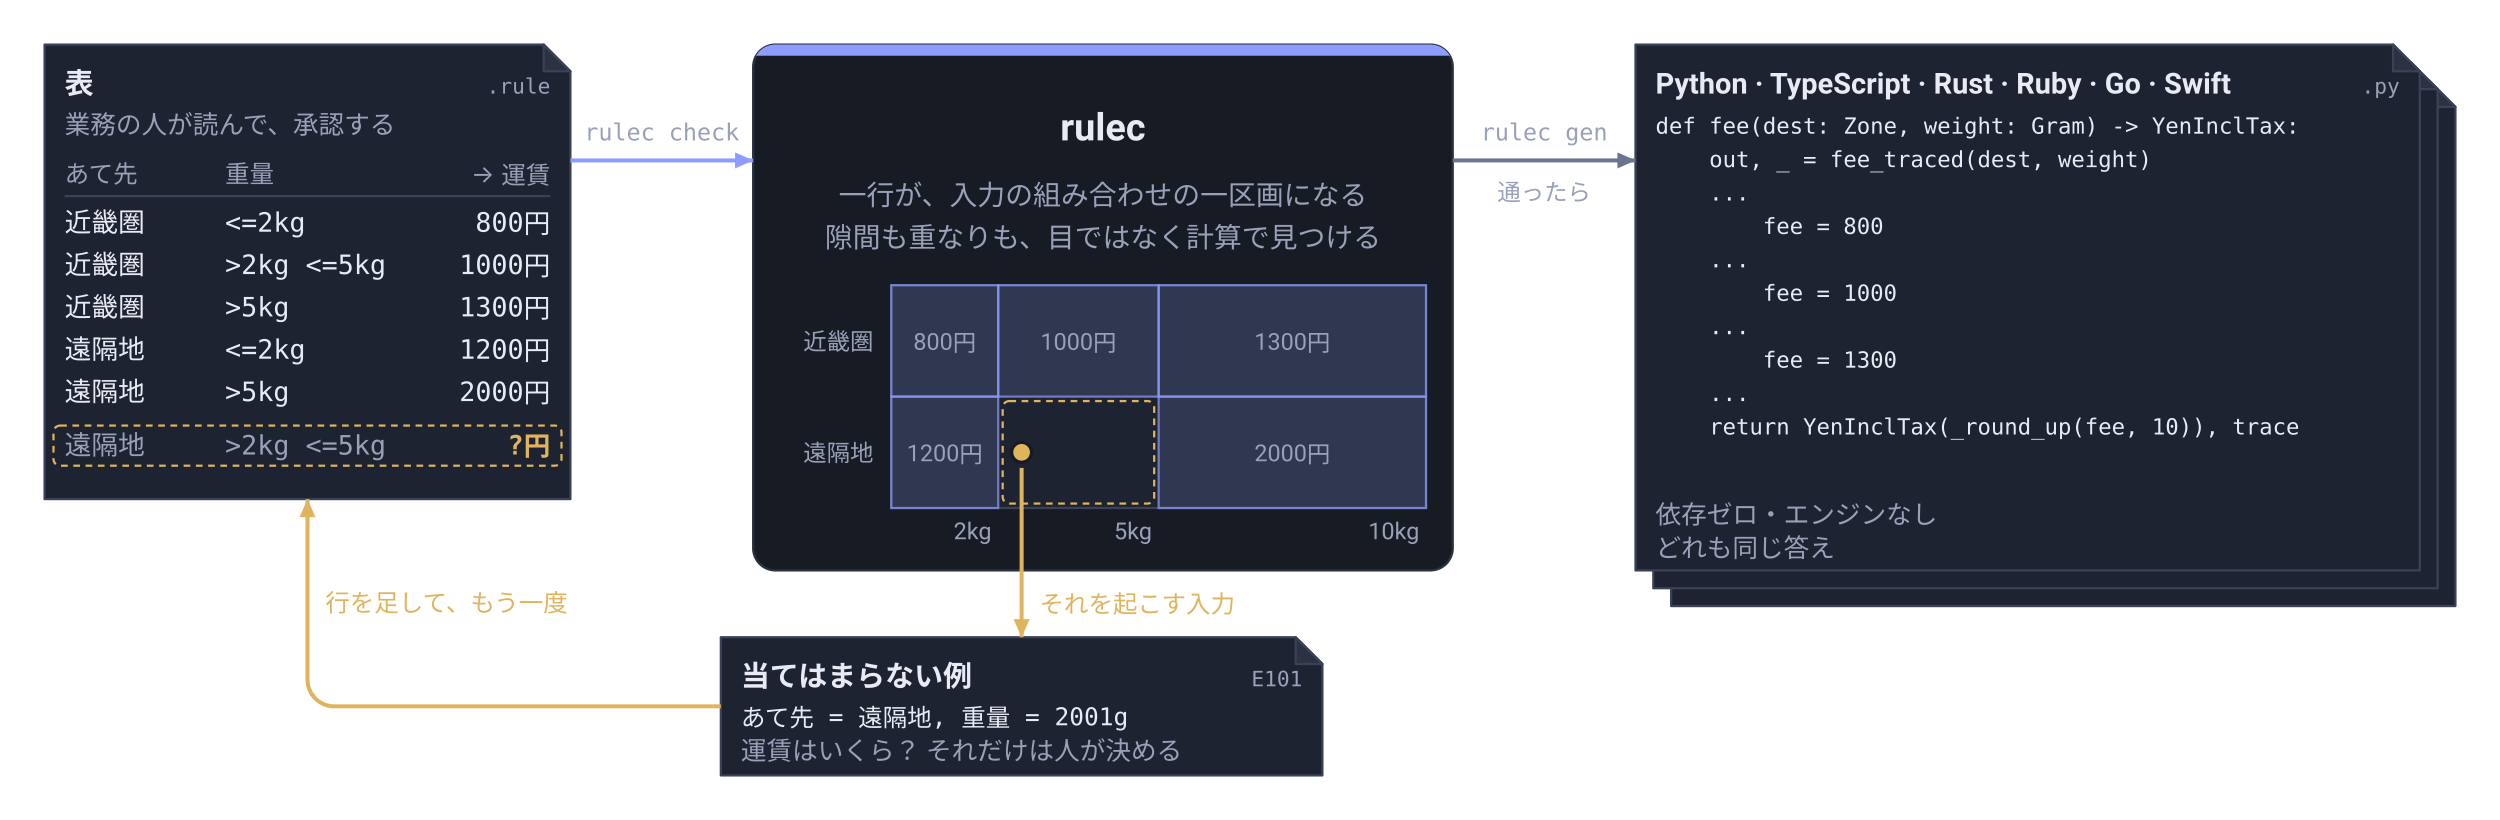
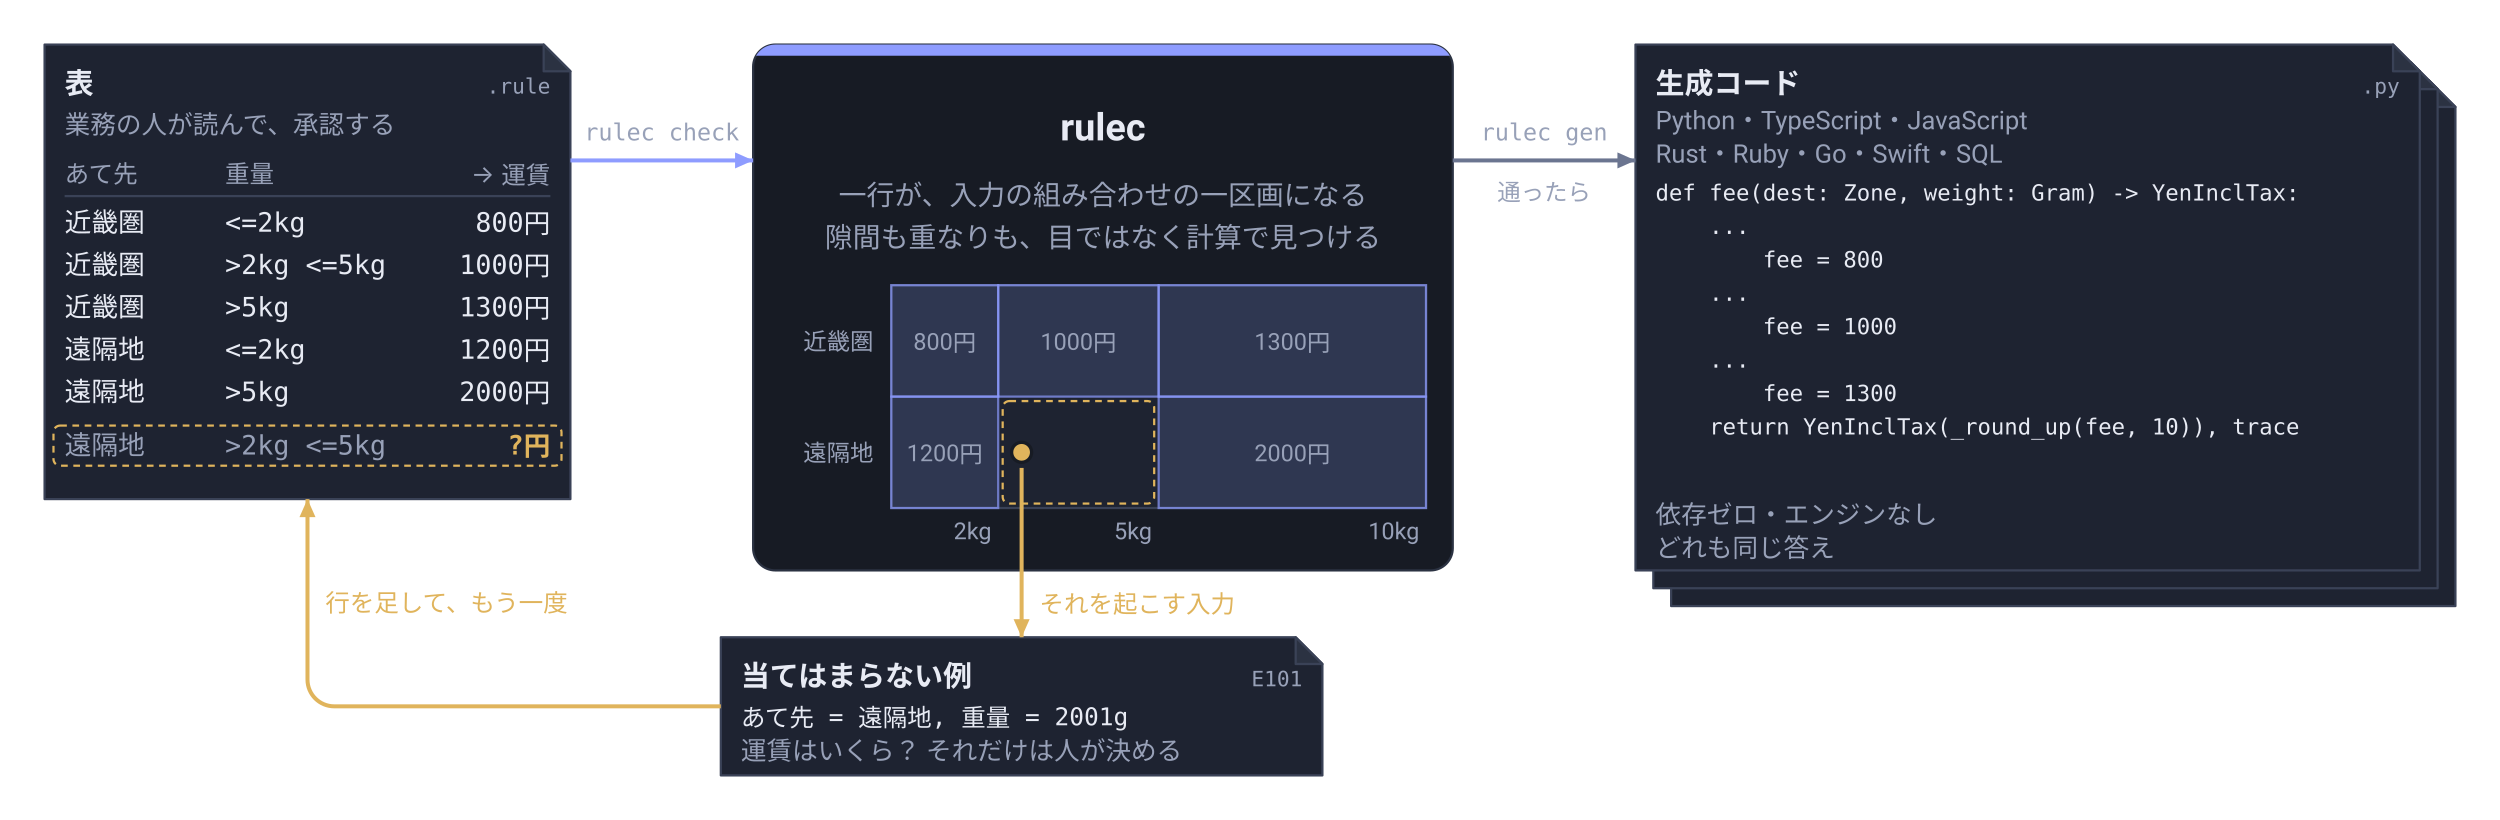
<svg xmlns="http://www.w3.org/2000/svg" viewBox="0 0 1122 368" role="img" aria-label="表を書く。rulec は一行を入力の組み合わせの一区画にして並べ、隙間も重なりも無いことを計算で証明する。抜けがあれば、それを起こす入力（あて先 = 遠隔地, 重量 = 2001g）が返ってきて、行を足してもう一度。運賃がいくらかだけは人が決める。証明できた表からだけ、依存ゼロの Python・TypeScript・JavaScript・Rust・Ruby・Go・Swift・SQL が出る。" font-family="-apple-system, BlinkMacSystemFont, &quot;Hiragino Sans&quot;, &quot;Noto Sans JP&quot;, &quot;Yu Gothic&quot;, Meiryo, &quot;Segoe UI&quot;, Roboto, sans-serif">
  <defs>
    <marker id="head-neutral" viewBox="0 0 10 10" refX="9" refY="5" markerWidth="9" markerHeight="9" markerUnits="userSpaceOnUse" orient="auto">
      <path d="M0,1 L9,5 L0,9 Z" fill="#6b7590" />
    </marker>
    <marker id="head-accent" viewBox="0 0 10 10" refX="9" refY="5" markerWidth="9" markerHeight="9" markerUnits="userSpaceOnUse" orient="auto">
      <path d="M0,1 L9,5 L0,9 Z" fill="#8e9cff" />
    </marker>
    <marker id="head-human" viewBox="0 0 10 10" refX="9" refY="5" markerWidth="9" markerHeight="9" markerUnits="userSpaceOnUse" orient="auto">
      <path d="M0,1 L9,5 L0,9 Z" fill="#e0b45c" />
    </marker>
  </defs>
  <path d="M20,20 H244 L256,32 V224 H20 Z" fill="#1e2331" stroke="#3a4257" stroke-linejoin="round" />
  <path d="M244,20 V32 H256 Z" fill="#2b3242" stroke="#3a4257" stroke-linejoin="round" />
  <text x="29" y="42" font-size="13" font-weight="600" text-anchor="start" fill="#e8ebf4">表</text>
  <text x="247" y="42" font-size="9.5" font-weight="400" text-anchor="end" fill="#98a1b8" font-family="ui-monospace, SFMono-Regular, Menlo, Consolas, monospace">.rule</text>
  <text x="29" y="60" font-size="11.5" font-weight="400" text-anchor="start" fill="#98a1b8">業務の人が読んで、承認する</text>
  <text x="29" y="82" font-size="11" font-weight="400" text-anchor="start" fill="#98a1b8">あて先</text>
  <text x="101" y="82" font-size="11" font-weight="400" text-anchor="start" fill="#98a1b8">重量</text>
  <text x="247" y="82" font-size="11" font-weight="400" text-anchor="end" fill="#98a1b8">→ 運賃</text>
  <line x1="29" y1="88" x2="247" y2="88" stroke="#3a4257" />
  <text x="29" y="104" font-size="12" font-weight="400" text-anchor="start" fill="#e8ebf4" font-family="ui-monospace, SFMono-Regular, Menlo, Consolas, monospace">近畿圏</text>
  <text x="101" y="104" font-size="12" font-weight="400" text-anchor="start" fill="#e8ebf4" font-family="ui-monospace, SFMono-Regular, Menlo, Consolas, monospace">&lt;=2kg</text>
  <text x="247" y="104" font-size="12" font-weight="400" text-anchor="end" fill="#e8ebf4" font-family="ui-monospace, SFMono-Regular, Menlo, Consolas, monospace">800円</text>
  <text x="29" y="123" font-size="12" font-weight="400" text-anchor="start" fill="#e8ebf4" font-family="ui-monospace, SFMono-Regular, Menlo, Consolas, monospace">近畿圏</text>
  <text x="101" y="123" font-size="12" font-weight="400" text-anchor="start" fill="#e8ebf4" font-family="ui-monospace, SFMono-Regular, Menlo, Consolas, monospace">&gt;2kg &lt;=5kg</text>
  <text x="247" y="123" font-size="12" font-weight="400" text-anchor="end" fill="#e8ebf4" font-family="ui-monospace, SFMono-Regular, Menlo, Consolas, monospace">1000円</text>
  <text x="29" y="142" font-size="12" font-weight="400" text-anchor="start" fill="#e8ebf4" font-family="ui-monospace, SFMono-Regular, Menlo, Consolas, monospace">近畿圏</text>
  <text x="101" y="142" font-size="12" font-weight="400" text-anchor="start" fill="#e8ebf4" font-family="ui-monospace, SFMono-Regular, Menlo, Consolas, monospace">&gt;5kg</text>
  <text x="247" y="142" font-size="12" font-weight="400" text-anchor="end" fill="#e8ebf4" font-family="ui-monospace, SFMono-Regular, Menlo, Consolas, monospace">1300円</text>
  <text x="29" y="161" font-size="12" font-weight="400" text-anchor="start" fill="#e8ebf4" font-family="ui-monospace, SFMono-Regular, Menlo, Consolas, monospace">遠隔地</text>
  <text x="101" y="161" font-size="12" font-weight="400" text-anchor="start" fill="#e8ebf4" font-family="ui-monospace, SFMono-Regular, Menlo, Consolas, monospace">&lt;=2kg</text>
  <text x="247" y="161" font-size="12" font-weight="400" text-anchor="end" fill="#e8ebf4" font-family="ui-monospace, SFMono-Regular, Menlo, Consolas, monospace">1200円</text>
  <text x="29" y="180" font-size="12" font-weight="400" text-anchor="start" fill="#e8ebf4" font-family="ui-monospace, SFMono-Regular, Menlo, Consolas, monospace">遠隔地</text>
  <text x="101" y="180" font-size="12" font-weight="400" text-anchor="start" fill="#e8ebf4" font-family="ui-monospace, SFMono-Regular, Menlo, Consolas, monospace">&gt;5kg</text>
  <text x="247" y="180" font-size="12" font-weight="400" text-anchor="end" fill="#e8ebf4" font-family="ui-monospace, SFMono-Regular, Menlo, Consolas, monospace">2000円</text>
  <rect x="24" y="191" width="228" height="18" rx="3" fill="none" stroke="#e0b45c" stroke-width="1" stroke-dasharray="3 2.5" />
  <text x="29" y="204" font-size="12" font-weight="400" text-anchor="start" fill="#98a1b8" font-family="ui-monospace, SFMono-Regular, Menlo, Consolas, monospace">遠隔地</text>
  <text x="101" y="204" font-size="12" font-weight="400" text-anchor="start" fill="#98a1b8" font-family="ui-monospace, SFMono-Regular, Menlo, Consolas, monospace">&gt;2kg &lt;=5kg</text>
  <text x="247" y="204" font-size="12" font-weight="600" text-anchor="end" fill="#e0b45c" font-family="ui-monospace, SFMono-Regular, Menlo, Consolas, monospace">?円</text>
  <clipPath id="clip-rulec">
    <rect x="338" y="20" width="314" height="236" rx="10" />
  </clipPath>
  <rect x="338" y="20" width="314" height="236" rx="10" fill="#171b24" stroke="#2b3242" />
  <rect x="338" y="20" width="314" height="5" fill="#8e9cff" clip-path="url(#clip-rulec)" />
  <text x="495.0" y="63" font-size="17" font-weight="700" text-anchor="middle" fill="#e8ebf4">rulec</text>
  <text x="495.0" y="92" font-size="12.5" font-weight="400" text-anchor="middle" fill="#98a1b8">一行が、入力の組み合わせの一区画になる</text>
  <text x="495.0" y="111" font-size="12.5" font-weight="400" text-anchor="middle" fill="#98a1b8">隙間も重なりも、目ではなく計算で見つける</text>
  <rect x="400" y="128" width="240" height="100" fill="#1e2331" stroke="#3a4257" />
  <rect x="400.0" y="128.0" width="48.0" height="50.0" fill="#8e9cff" fill-opacity="0.16" stroke="#8e9cff" stroke-opacity="0.7" />
  <text x="424.0" y="157.0" font-size="10.5" font-weight="400" text-anchor="middle" fill="#98a1b8">800円</text>
  <rect x="448.0" y="128.0" width="72.0" height="50.0" fill="#8e9cff" fill-opacity="0.16" stroke="#8e9cff" stroke-opacity="0.7" />
  <text x="484.0" y="157.0" font-size="10.5" font-weight="400" text-anchor="middle" fill="#98a1b8">1000円</text>
  <rect x="520.0" y="128.0" width="120.0" height="50.0" fill="#8e9cff" fill-opacity="0.16" stroke="#8e9cff" stroke-opacity="0.7" />
  <text x="580.0" y="157.0" font-size="10.5" font-weight="400" text-anchor="middle" fill="#98a1b8">1300円</text>
  <rect x="400.0" y="178.0" width="48.0" height="50.0" fill="#8e9cff" fill-opacity="0.16" stroke="#8e9cff" stroke-opacity="0.7" />
  <text x="424.0" y="207.0" font-size="10.5" font-weight="400" text-anchor="middle" fill="#98a1b8">1200円</text>
  <rect x="520.0" y="178.0" width="120.0" height="50.0" fill="#8e9cff" fill-opacity="0.16" stroke="#8e9cff" stroke-opacity="0.7" />
  <text x="580.0" y="207.0" font-size="10.5" font-weight="400" text-anchor="middle" fill="#98a1b8">2000円</text>
  <rect x="450.0" y="180.0" width="68.0" height="46.0" rx="3" fill="none" stroke="#e0b45c" stroke-width="1" stroke-dasharray="3 2.5" />
  <text x="392" y="157.0" font-size="10.5" font-weight="400" text-anchor="end" fill="#98a1b8">近畿圏</text>
  <text x="392" y="207.0" font-size="10.5" font-weight="400" text-anchor="end" fill="#98a1b8">遠隔地</text>
  <text x="445.0" y="242" font-size="10.5" font-weight="400" text-anchor="end" fill="#98a1b8">2kg</text>
  <text x="517.0" y="242" font-size="10.5" font-weight="400" text-anchor="end" fill="#98a1b8">5kg</text>
  <text x="637.0" y="242" font-size="10.5" font-weight="400" text-anchor="end" fill="#98a1b8">10kg</text>
  <circle cx="458.5" cy="203.0" r="4.5" fill="#e0b45c" stroke="#171b24" stroke-width="1.5" />
  <path d="M750,36 H1090 L1102,48 V272 H750 Z" fill="#1e2331" stroke="#3a4257" stroke-linejoin="round" />
  <path d="M1090,36 V48 H1102 Z" fill="#2b3242" stroke="#3a4257" stroke-linejoin="round" />
  <path d="M742,28 H1082 L1094,40 V264 H742 Z" fill="#1e2331" stroke="#3a4257" stroke-linejoin="round" />
  <path d="M1082,28 V40 H1094 Z" fill="#2b3242" stroke="#3a4257" stroke-linejoin="round" />
  <path d="M734,20 H1074 L1086,32 V256 H734 Z" fill="#1e2331" stroke="#3a4257" stroke-linejoin="round" />
  <path d="M1074,20 V32 H1086 Z" fill="#2b3242" stroke="#3a4257" stroke-linejoin="round" />
-   <text x="743" y="42" font-size="13" font-weight="600" text-anchor="start" fill="#e8ebf4">Python · TypeScript · Rust · Ruby · Go · Swift</text>
+   <text x="743" y="42" font-size="13" font-weight="600" text-anchor="start" fill="#e8ebf4">生成コード</text>
  <text x="1077" y="42" font-size="9.5" font-weight="400" text-anchor="end" fill="#98a1b8" font-family="ui-monospace, SFMono-Regular, Menlo, Consolas, monospace">.py</text>
-   <text x="743" y="60" font-size="10" font-weight="400" text-anchor="start" fill="#e8ebf4" font-family="ui-monospace, SFMono-Regular, Menlo, Consolas, monospace" xml:space="preserve" style="white-space:pre">def fee(dest: Zone, weight: Gram) -&gt; YenInclTax:</text>
-   <text x="743" y="75" font-size="10" font-weight="400" text-anchor="start" fill="#e8ebf4" font-family="ui-monospace, SFMono-Regular, Menlo, Consolas, monospace" xml:space="preserve" style="white-space:pre">    out, _ = fee_traced(dest, weight)</text>
-   <text x="743" y="90" font-size="10" font-weight="400" text-anchor="start" fill="#e8ebf4" font-family="ui-monospace, SFMono-Regular, Menlo, Consolas, monospace" xml:space="preserve" style="white-space:pre">    ...</text>
-   <text x="743" y="105" font-size="10" font-weight="400" text-anchor="start" fill="#e8ebf4" font-family="ui-monospace, SFMono-Regular, Menlo, Consolas, monospace" xml:space="preserve" style="white-space:pre">        fee = 800</text>
-   <text x="743" y="120" font-size="10" font-weight="400" text-anchor="start" fill="#e8ebf4" font-family="ui-monospace, SFMono-Regular, Menlo, Consolas, monospace" xml:space="preserve" style="white-space:pre">    ...</text>
-   <text x="743" y="135" font-size="10" font-weight="400" text-anchor="start" fill="#e8ebf4" font-family="ui-monospace, SFMono-Regular, Menlo, Consolas, monospace" xml:space="preserve" style="white-space:pre">        fee = 1000</text>
-   <text x="743" y="150" font-size="10" font-weight="400" text-anchor="start" fill="#e8ebf4" font-family="ui-monospace, SFMono-Regular, Menlo, Consolas, monospace" xml:space="preserve" style="white-space:pre">    ...</text>
-   <text x="743" y="165" font-size="10" font-weight="400" text-anchor="start" fill="#e8ebf4" font-family="ui-monospace, SFMono-Regular, Menlo, Consolas, monospace" xml:space="preserve" style="white-space:pre">        fee = 1300</text>
-   <text x="743" y="180" font-size="10" font-weight="400" text-anchor="start" fill="#e8ebf4" font-family="ui-monospace, SFMono-Regular, Menlo, Consolas, monospace" xml:space="preserve" style="white-space:pre">    ...</text>
+   <text x="743" y="58" font-size="11.5" font-weight="400" text-anchor="start" fill="#98a1b8">Python・TypeScript・JavaScript</text>
+   <text x="743" y="73" font-size="11.5" font-weight="400" text-anchor="start" fill="#98a1b8">Rust・Ruby・Go・Swift・SQL</text>
+   <text x="743" y="90" font-size="10" font-weight="400" text-anchor="start" fill="#e8ebf4" font-family="ui-monospace, SFMono-Regular, Menlo, Consolas, monospace" xml:space="preserve" style="white-space:pre">def fee(dest: Zone, weight: Gram) -&gt; YenInclTax:</text>
+   <text x="743" y="105" font-size="10" font-weight="400" text-anchor="start" fill="#e8ebf4" font-family="ui-monospace, SFMono-Regular, Menlo, Consolas, monospace" xml:space="preserve" style="white-space:pre">    ...</text>
+   <text x="743" y="120" font-size="10" font-weight="400" text-anchor="start" fill="#e8ebf4" font-family="ui-monospace, SFMono-Regular, Menlo, Consolas, monospace" xml:space="preserve" style="white-space:pre">        fee = 800</text>
+   <text x="743" y="135" font-size="10" font-weight="400" text-anchor="start" fill="#e8ebf4" font-family="ui-monospace, SFMono-Regular, Menlo, Consolas, monospace" xml:space="preserve" style="white-space:pre">    ...</text>
+   <text x="743" y="150" font-size="10" font-weight="400" text-anchor="start" fill="#e8ebf4" font-family="ui-monospace, SFMono-Regular, Menlo, Consolas, monospace" xml:space="preserve" style="white-space:pre">        fee = 1000</text>
+   <text x="743" y="165" font-size="10" font-weight="400" text-anchor="start" fill="#e8ebf4" font-family="ui-monospace, SFMono-Regular, Menlo, Consolas, monospace" xml:space="preserve" style="white-space:pre">    ...</text>
+   <text x="743" y="180" font-size="10" font-weight="400" text-anchor="start" fill="#e8ebf4" font-family="ui-monospace, SFMono-Regular, Menlo, Consolas, monospace" xml:space="preserve" style="white-space:pre">        fee = 1300</text>
  <text x="743" y="195" font-size="10" font-weight="400" text-anchor="start" fill="#e8ebf4" font-family="ui-monospace, SFMono-Regular, Menlo, Consolas, monospace" xml:space="preserve" style="white-space:pre">    return YenInclTax(_round_up(fee, 10)), trace</text>
  <text x="743" y="235" font-size="11.5" font-weight="400" text-anchor="start" fill="#98a1b8">依存ゼロ・エンジンなし</text>
  <text x="743" y="250" font-size="11.5" font-weight="400" text-anchor="start" fill="#98a1b8">どれも同じ答え</text>
  <path d="M323.5,286 H581.5 L593.5,298 V348 H323.5 Z" fill="#1e2331" stroke="#3a4257" stroke-linejoin="round" />
  <path d="M581.5,286 V298 H593.5 Z" fill="#2b3242" stroke="#3a4257" stroke-linejoin="round" />
  <text x="332.5" y="308" font-size="13" font-weight="600" text-anchor="start" fill="#e8ebf4">当てはまらない例</text>
  <text x="584.5" y="308" font-size="9.5" font-weight="400" text-anchor="end" fill="#98a1b8" font-family="ui-monospace, SFMono-Regular, Menlo, Consolas, monospace">E101</text>
  <text x="332.5" y="326" font-size="11" font-weight="400" text-anchor="start" fill="#e8ebf4" font-family="ui-monospace, SFMono-Regular, Menlo, Consolas, monospace">あて先 = 遠隔地, 重量 = 2001g</text>
  <text x="332.5" y="341" font-size="11.5" font-weight="400" text-anchor="start" fill="#98a1b8">運賃はいくら？ それだけは人が決める</text>
  <line x1="256" y1="72" x2="338" y2="72" stroke="#8e9cff" stroke-width="1.8" marker-end="url(#head-accent)" />
  <text x="297.0" y="63" font-size="10.5" font-weight="400" text-anchor="middle" fill="#98a1b8" font-family="ui-monospace, SFMono-Regular, Menlo, Consolas, monospace">rulec check</text>
  <line x1="652" y1="72" x2="734" y2="72" stroke="#6b7590" stroke-width="1.8" marker-end="url(#head-neutral)" />
  <text x="693.0" y="63" font-size="10.5" font-weight="400" text-anchor="middle" fill="#98a1b8" font-family="ui-monospace, SFMono-Regular, Menlo, Consolas, monospace">rulec gen</text>
  <text x="693.0" y="90" font-size="10.5" font-weight="400" text-anchor="middle" fill="#98a1b8">通ったら</text>
  <line x1="458.5" y1="210.0" x2="458.5" y2="286" stroke="#e0b45c" stroke-width="1.8" marker-end="url(#head-human)" />
  <text x="466.5" y="275.0" font-size="11" font-weight="400" text-anchor="start" fill="#e0b45c">それを起こす入力</text>
  <path d="M323.5,317.0 H150.0 A12,12 0 0 1 138.0,305.0 V224" fill="none" stroke="#e0b45c" stroke-width="1.8" marker-end="url(#head-human)" />
  <text x="146.0" y="274.5" font-size="11" font-weight="400" text-anchor="start" fill="#e0b45c">行を足して、もう一度</text>
</svg>
